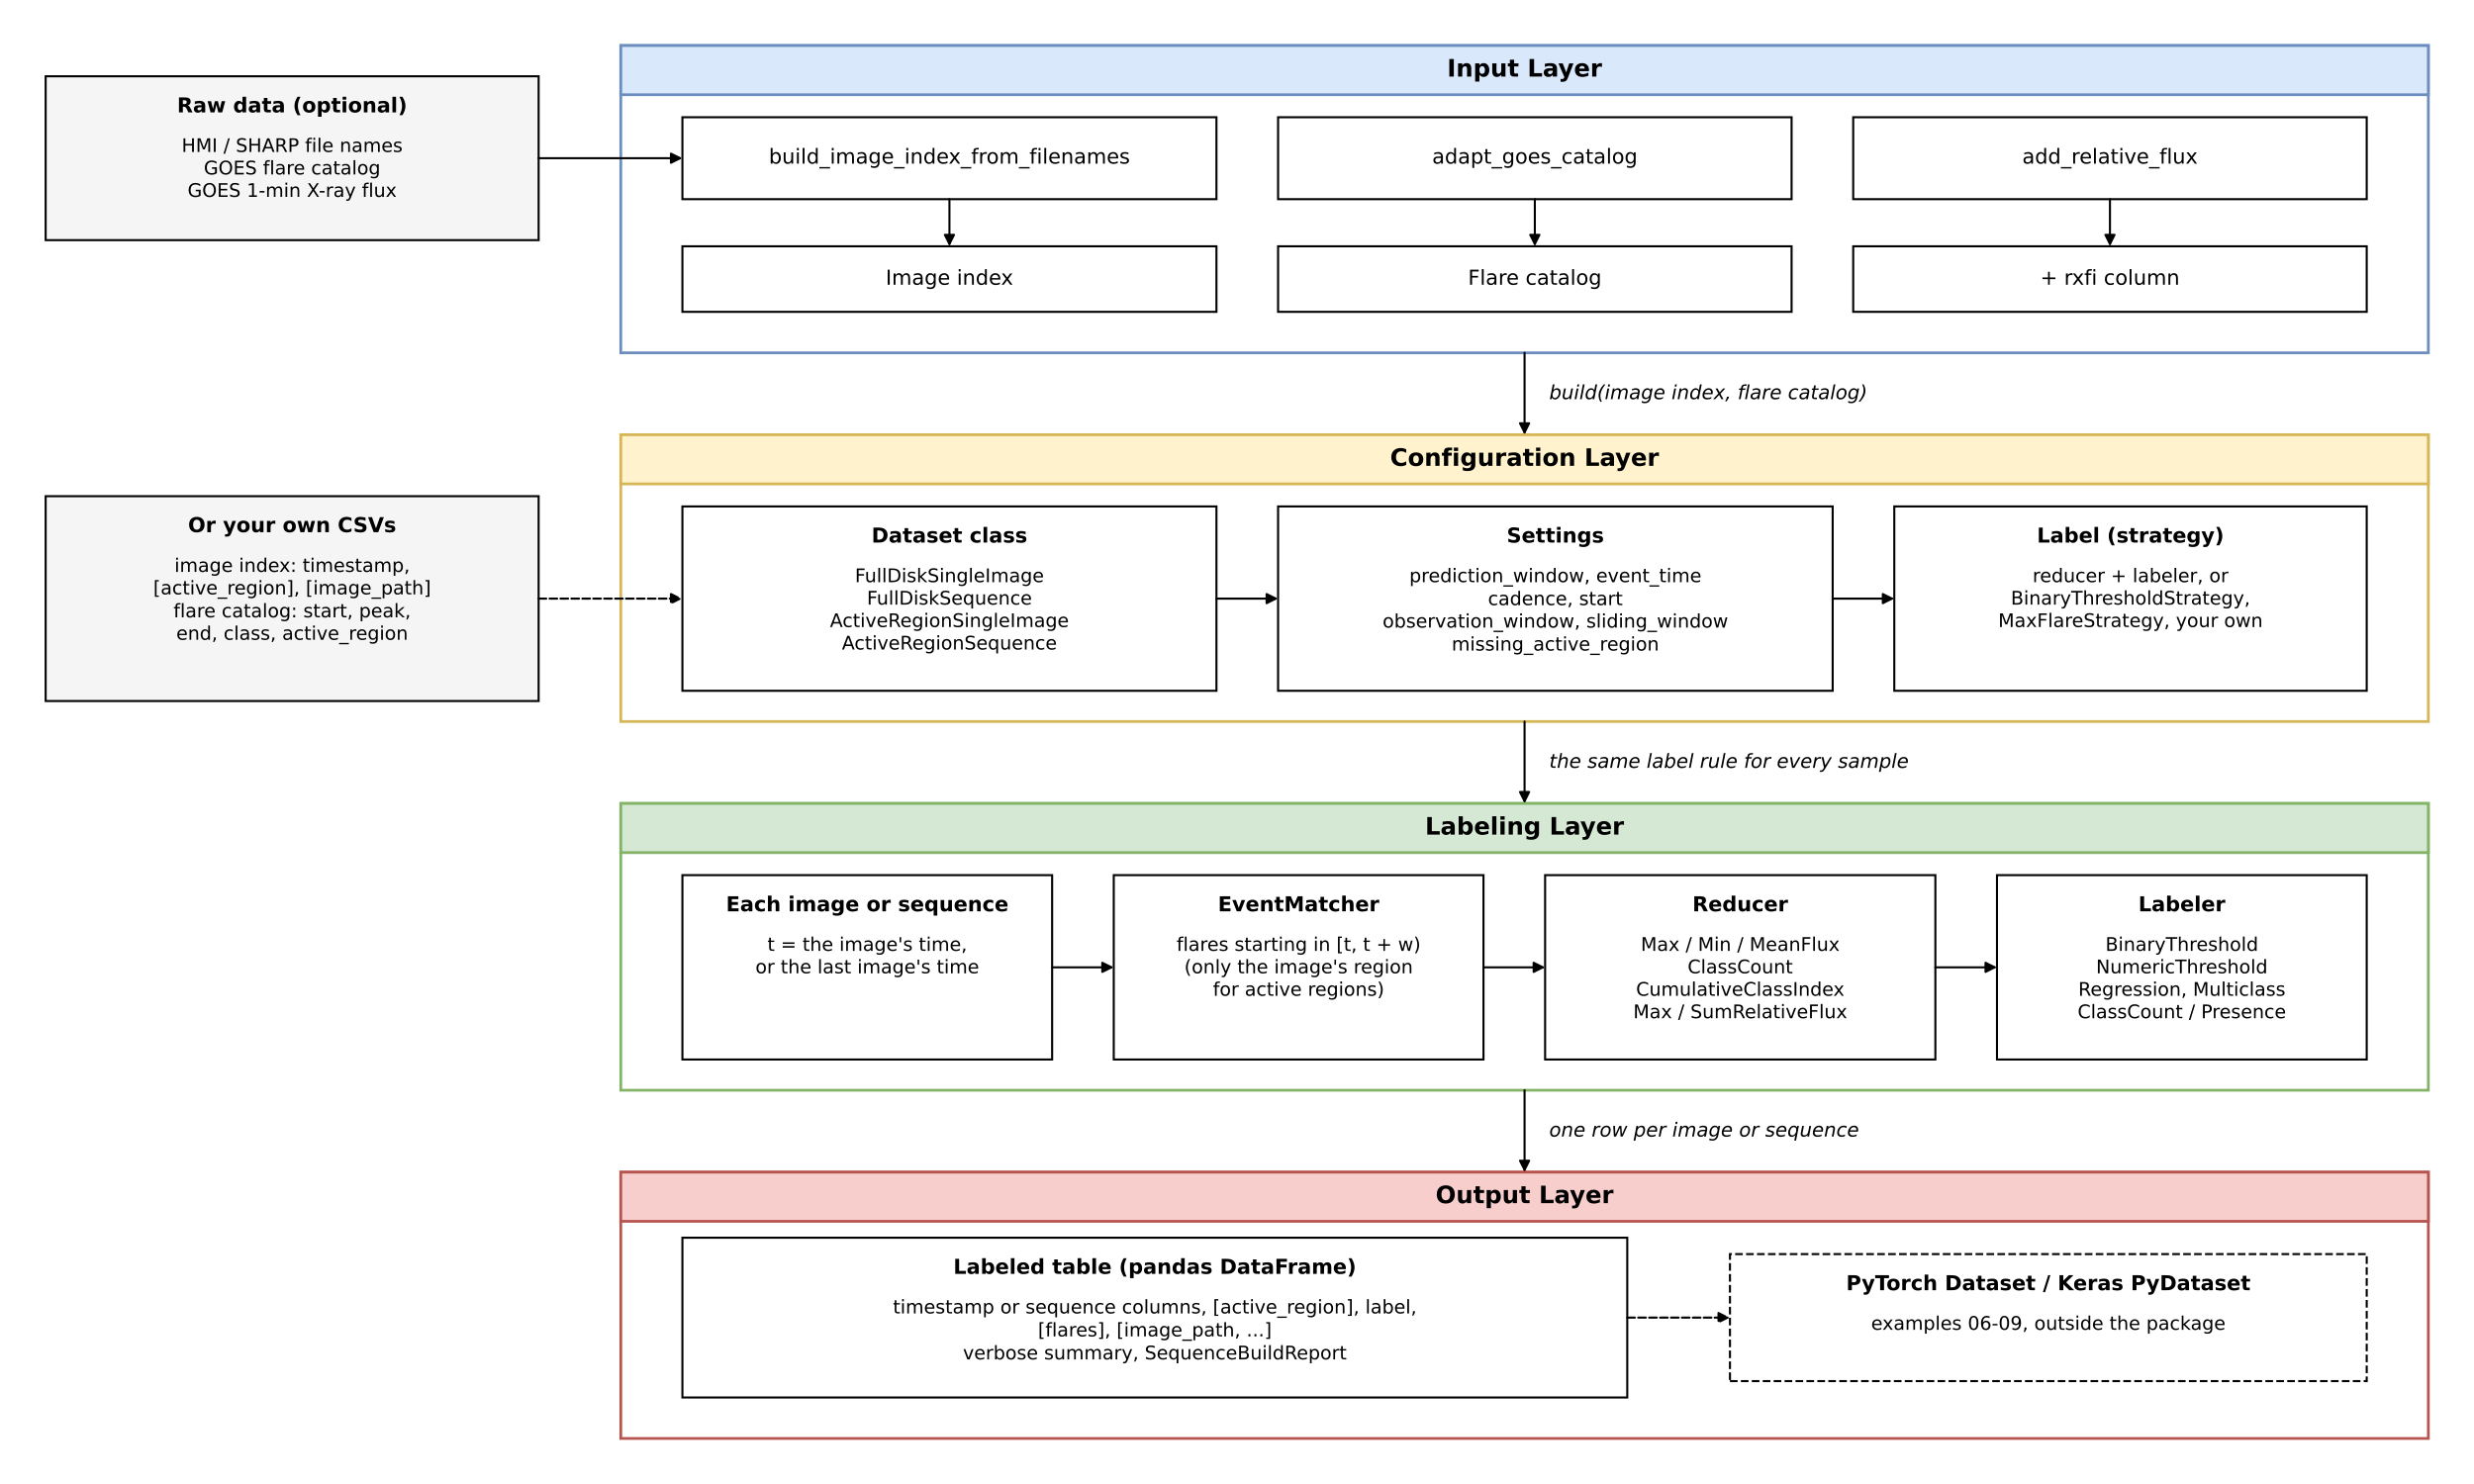
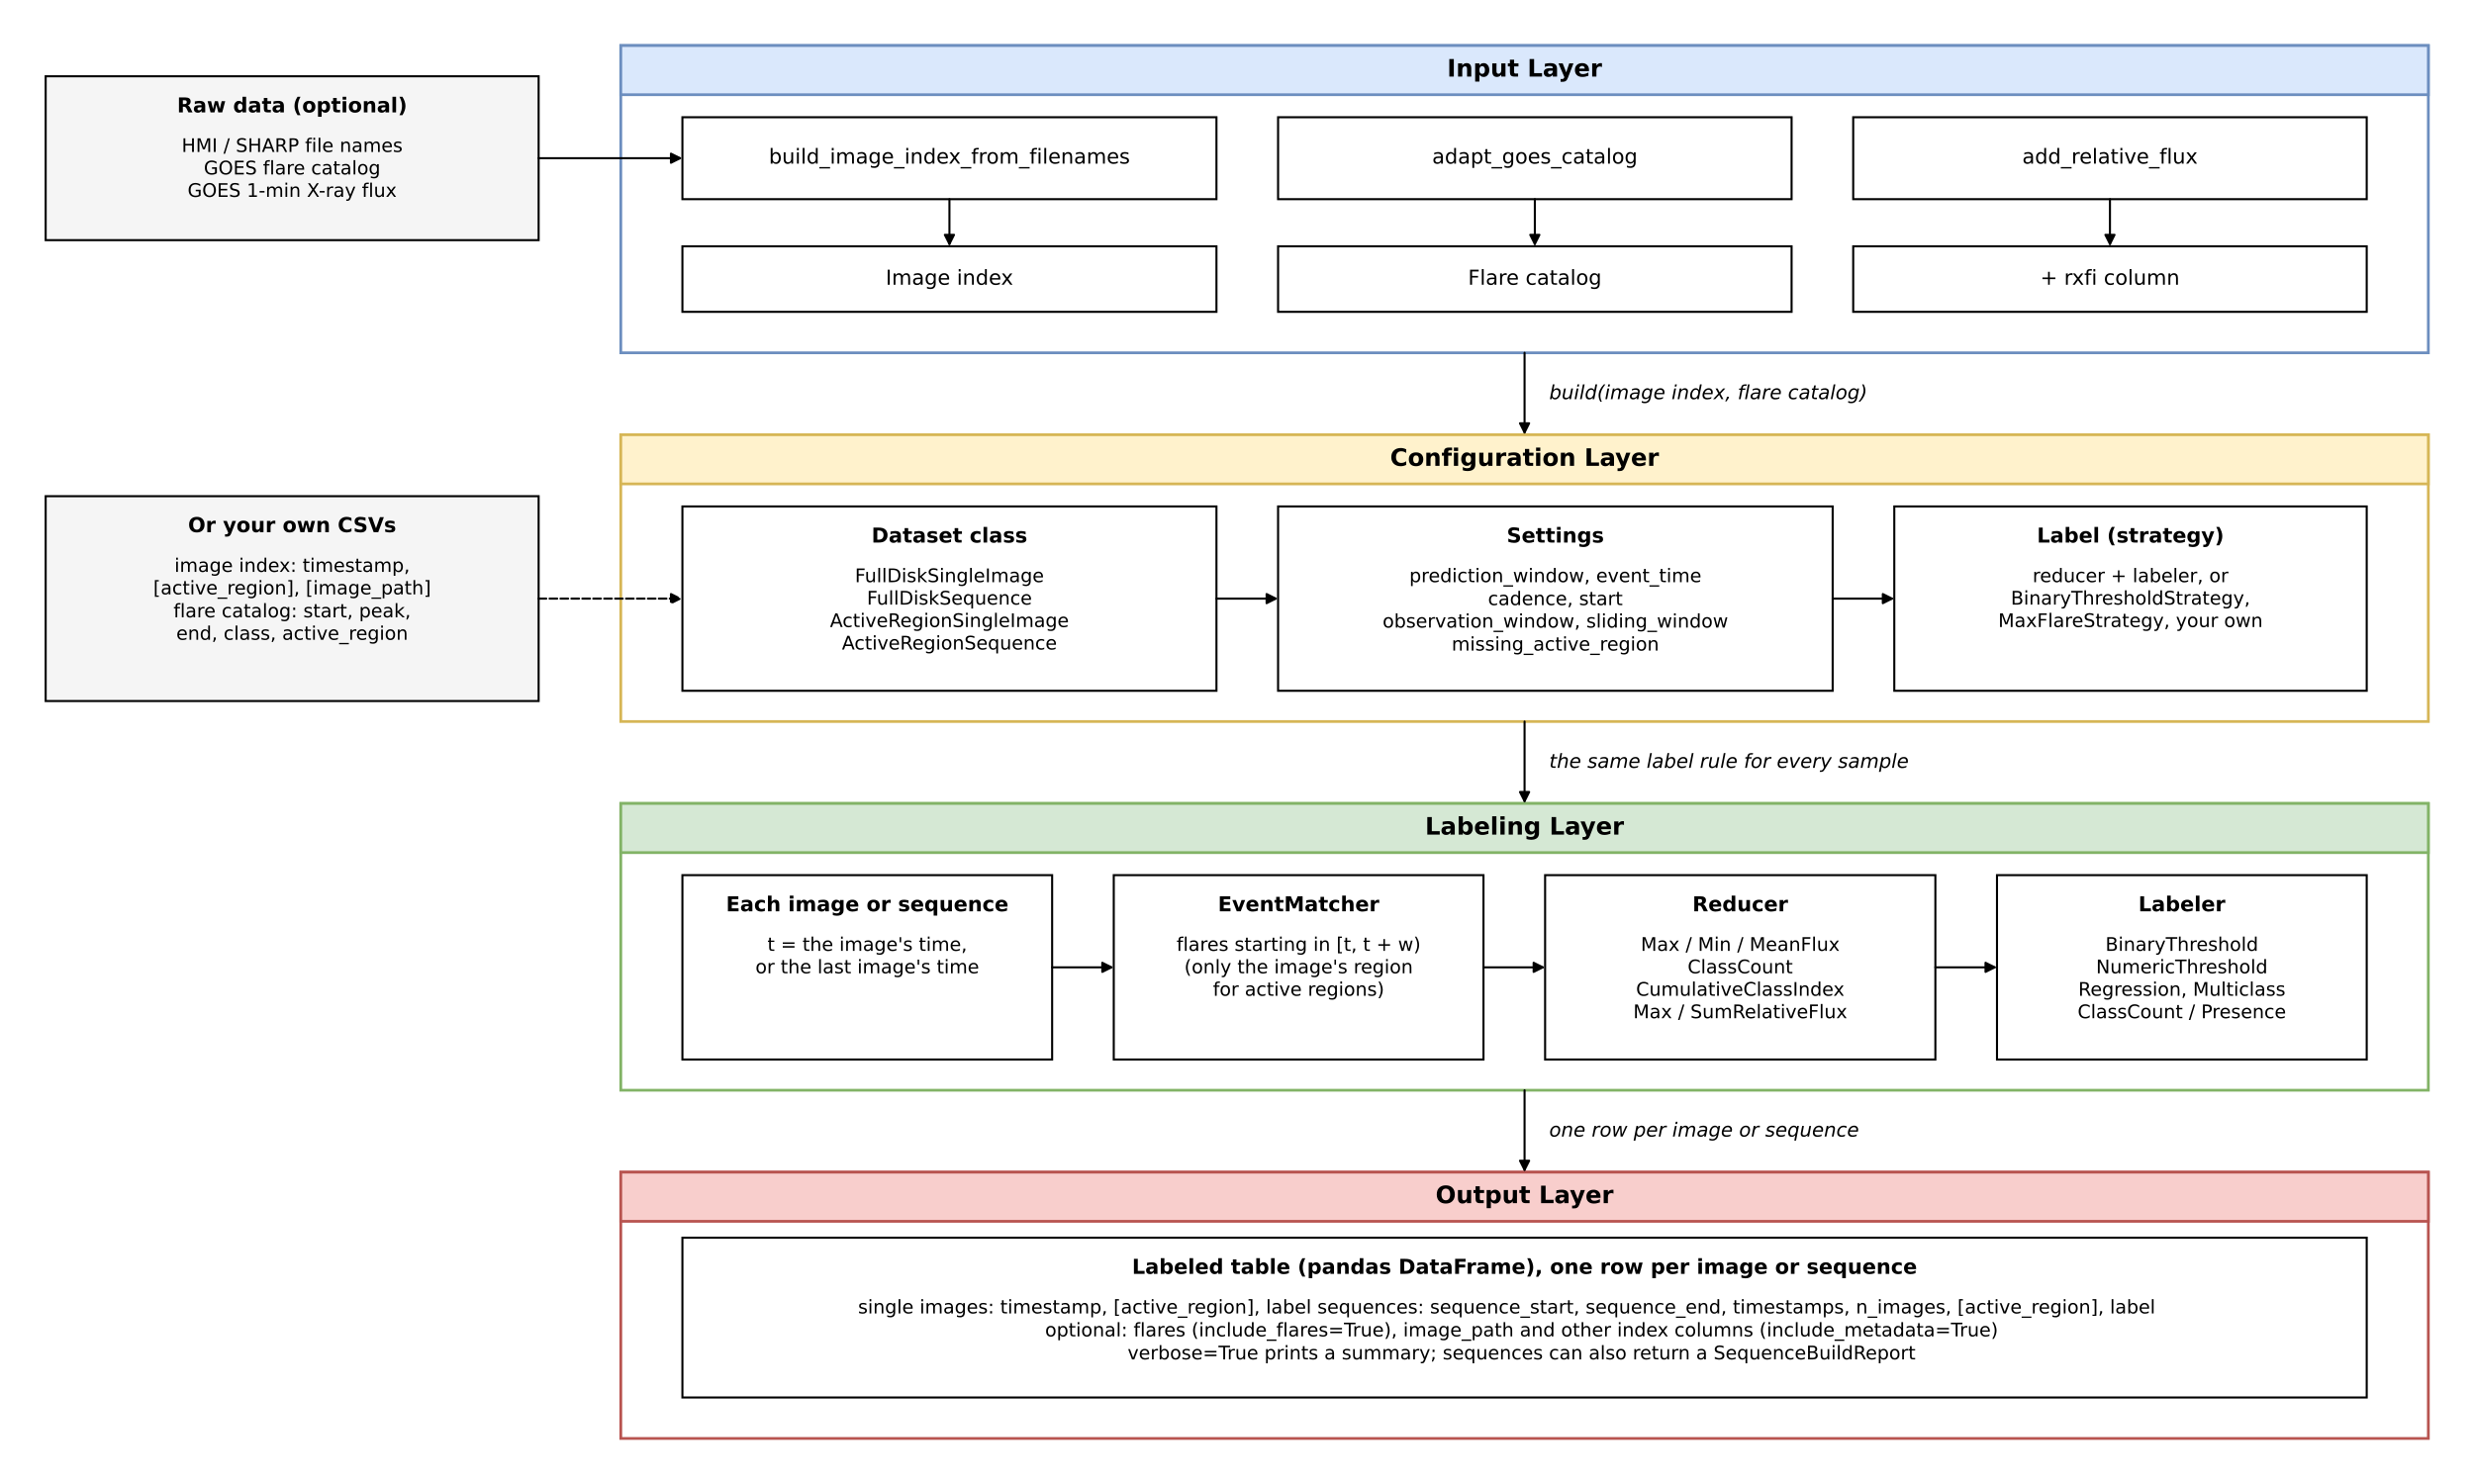
<svg xmlns="http://www.w3.org/2000/svg" width="1080pt" height="648pt" viewBox="0 0 1080 648" version="1.1">
  <defs>
    <style type="text/css">*{stroke-linejoin: round; stroke-linecap: butt}</style>
  </defs>
  <g id="figure_1">
    <g id="patch_1">
      <path d="M 0 648  L 1080 648  L 1080 0  L 0 0  z " style="fill: #ffffff" />
    </g>
    <g id="axes_1">
      <g id="patch_2">
-         <path d="M 271 154.056  L 1060.067 154.056  L 1060.067 19.889  L 271 19.889  L 271 154.056  z " clip-path="url(#pc79023b048)" style="fill: none; stroke: #6c8ebf; stroke-width: 1.2; stroke-linejoin: miter" />
+         <path d="M 271 154.056  L 1060.067 154.056  L 1060.067 19.889  L 271 19.889  L 271 154.056  z " clip-path="url(#p2ce25e79a8)" style="fill: none; stroke: #6c8ebf; stroke-width: 1.2; stroke-linejoin: miter" />
      </g>
      <g id="patch_3">
-         <path d="M 271 41.356  L 1060.067 41.356  L 1060.067 19.889  L 271 19.889  z " clip-path="url(#pc79023b048)" style="fill: #dae8fc; stroke: #6c8ebf; stroke-width: 1.2; stroke-linejoin: miter" />
+         <path d="M 271 41.356  L 1060.067 41.356  L 1060.067 19.889  L 271 19.889  z " clip-path="url(#p2ce25e79a8)" style="fill: #dae8fc; stroke: #6c8ebf; stroke-width: 1.2; stroke-linejoin: miter" />
      </g>
      <g id="patch_4">
-         <path d="M 271 315.056  L 1060.067 315.056  L 1060.067 189.833  L 271 189.833  L 271 315.056  z " clip-path="url(#pc79023b048)" style="fill: none; stroke: #d6b656; stroke-width: 1.2; stroke-linejoin: miter" />
+         <path d="M 271 315.056  L 1060.067 315.056  L 1060.067 189.833  L 271 189.833  L 271 315.056  z " clip-path="url(#p2ce25e79a8)" style="fill: none; stroke: #d6b656; stroke-width: 1.2; stroke-linejoin: miter" />
      </g>
      <g id="patch_5">
-         <path d="M 271 211.3  L 1060.067 211.3  L 1060.067 189.833  L 271 189.833  z " clip-path="url(#pc79023b048)" style="fill: #fff2cc; stroke: #d6b656; stroke-width: 1.2; stroke-linejoin: miter" />
+         <path d="M 271 211.3  L 1060.067 211.3  L 1060.067 189.833  L 271 189.833  z " clip-path="url(#p2ce25e79a8)" style="fill: #fff2cc; stroke: #d6b656; stroke-width: 1.2; stroke-linejoin: miter" />
      </g>
      <g id="patch_6">
-         <path d="M 271 476.056  L 1060.067 476.056  L 1060.067 350.833  L 271 350.833  L 271 476.056  z " clip-path="url(#pc79023b048)" style="fill: none; stroke: #82b366; stroke-width: 1.2; stroke-linejoin: miter" />
+         <path d="M 271 476.056  L 1060.067 476.056  L 1060.067 350.833  L 271 350.833  L 271 476.056  z " clip-path="url(#p2ce25e79a8)" style="fill: none; stroke: #82b366; stroke-width: 1.2; stroke-linejoin: miter" />
      </g>
      <g id="patch_7">
-         <path d="M 271 372.3  L 1060.067 372.3  L 1060.067 350.833  L 271 350.833  z " clip-path="url(#pc79023b048)" style="fill: #d5e8d4; stroke: #82b366; stroke-width: 1.2; stroke-linejoin: miter" />
+         <path d="M 271 372.3  L 1060.067 372.3  L 1060.067 350.833  L 271 350.833  z " clip-path="url(#p2ce25e79a8)" style="fill: #d5e8d4; stroke: #82b366; stroke-width: 1.2; stroke-linejoin: miter" />
      </g>
      <g id="patch_8">
-         <path d="M 271 628.111  L 1060.067 628.111  L 1060.067 511.833  L 271 511.833  L 271 628.111  z " clip-path="url(#pc79023b048)" style="fill: none; stroke: #b85450; stroke-width: 1.2; stroke-linejoin: miter" />
+         <path d="M 271 628.111  L 1060.067 628.111  L 1060.067 511.833  L 271 511.833  L 271 628.111  z " clip-path="url(#p2ce25e79a8)" style="fill: none; stroke: #b85450; stroke-width: 1.2; stroke-linejoin: miter" />
      </g>
      <g id="patch_9">
-         <path d="M 271 533.3  L 1060.067 533.3  L 1060.067 511.833  L 271 511.833  z " clip-path="url(#pc79023b048)" style="fill: #f8cecc; stroke: #b85450; stroke-width: 1.2; stroke-linejoin: miter" />
+         <path d="M 271 533.3  L 1060.067 533.3  L 1060.067 511.833  L 271 511.833  z " clip-path="url(#p2ce25e79a8)" style="fill: #f8cecc; stroke: #b85450; stroke-width: 1.2; stroke-linejoin: miter" />
      </g>
      <g id="patch_10">
-         <path d="M 19.933 104.861  L 235.133 104.861  L 235.133 33.306  L 19.933 33.306  z " clip-path="url(#pc79023b048)" style="fill: #f5f5f5; stroke: #000000; stroke-width: 0.9; stroke-linejoin: miter" />
+         <path d="M 19.933 104.861  L 235.133 104.861  L 235.133 33.306  L 19.933 33.306  z " clip-path="url(#p2ce25e79a8)" style="fill: #f5f5f5; stroke: #000000; stroke-width: 0.9; stroke-linejoin: miter" />
      </g>
      <g id="patch_11">
-         <path d="M 19.933 306.111  L 235.133 306.111  L 235.133 216.667  L 19.933 216.667  z " clip-path="url(#pc79023b048)" style="fill: #f5f5f5; stroke: #000000; stroke-width: 0.9; stroke-linejoin: miter" />
+         <path d="M 19.933 306.111  L 235.133 306.111  L 235.133 216.667  L 19.933 216.667  z " clip-path="url(#p2ce25e79a8)" style="fill: #f5f5f5; stroke: #000000; stroke-width: 0.9; stroke-linejoin: miter" />
      </g>
      <g id="patch_12">
-         <path d="M 297.9 86.972  L 531.033 86.972  L 531.033 51.194  L 297.9 51.194  z " clip-path="url(#pc79023b048)" style="fill: #ffffff; stroke: #000000; stroke-width: 0.9; stroke-linejoin: miter" />
+         <path d="M 297.9 86.972  L 531.033 86.972  L 531.033 51.194  L 297.9 51.194  z " clip-path="url(#p2ce25e79a8)" style="fill: #ffffff; stroke: #000000; stroke-width: 0.9; stroke-linejoin: miter" />
      </g>
      <g id="patch_13">
-         <path d="M 557.933 86.972  L 782.1 86.972  L 782.1 51.194  L 557.933 51.194  z " clip-path="url(#pc79023b048)" style="fill: #ffffff; stroke: #000000; stroke-width: 0.9; stroke-linejoin: miter" />
+         <path d="M 557.933 86.972  L 782.1 86.972  L 782.1 51.194  L 557.933 51.194  z " clip-path="url(#p2ce25e79a8)" style="fill: #ffffff; stroke: #000000; stroke-width: 0.9; stroke-linejoin: miter" />
      </g>
      <g id="patch_14">
-         <path d="M 809 86.972  L 1033.167 86.972  L 1033.167 51.194  L 809 51.194  z " clip-path="url(#pc79023b048)" style="fill: #ffffff; stroke: #000000; stroke-width: 0.9; stroke-linejoin: miter" />
+         <path d="M 809 86.972  L 1033.167 86.972  L 1033.167 51.194  L 809 51.194  z " clip-path="url(#p2ce25e79a8)" style="fill: #ffffff; stroke: #000000; stroke-width: 0.9; stroke-linejoin: miter" />
      </g>
      <g id="patch_15">
-         <path d="M 297.9 136.167  L 531.033 136.167  L 531.033 107.544  L 297.9 107.544  z " clip-path="url(#pc79023b048)" style="fill: #ffffff; stroke: #000000; stroke-width: 0.9; stroke-linejoin: miter" />
+         <path d="M 297.9 136.167  L 531.033 136.167  L 531.033 107.544  L 297.9 107.544  z " clip-path="url(#p2ce25e79a8)" style="fill: #ffffff; stroke: #000000; stroke-width: 0.9; stroke-linejoin: miter" />
      </g>
      <g id="patch_16">
-         <path d="M 557.933 136.167  L 782.1 136.167  L 782.1 107.544  L 557.933 107.544  z " clip-path="url(#pc79023b048)" style="fill: #ffffff; stroke: #000000; stroke-width: 0.9; stroke-linejoin: miter" />
+         <path d="M 557.933 136.167  L 782.1 136.167  L 782.1 107.544  L 557.933 107.544  z " clip-path="url(#p2ce25e79a8)" style="fill: #ffffff; stroke: #000000; stroke-width: 0.9; stroke-linejoin: miter" />
      </g>
      <g id="patch_17">
-         <path d="M 809 136.167  L 1033.167 136.167  L 1033.167 107.544  L 809 107.544  z " clip-path="url(#pc79023b048)" style="fill: #ffffff; stroke: #000000; stroke-width: 0.9; stroke-linejoin: miter" />
+         <path d="M 809 136.167  L 1033.167 136.167  L 1033.167 107.544  L 809 107.544  z " clip-path="url(#p2ce25e79a8)" style="fill: #ffffff; stroke: #000000; stroke-width: 0.9; stroke-linejoin: miter" />
      </g>
      <g id="patch_18">
-         <path d="M 297.9 301.639  L 531.033 301.639  L 531.033 221.139  L 297.9 221.139  z " clip-path="url(#pc79023b048)" style="fill: #ffffff; stroke: #000000; stroke-width: 0.9; stroke-linejoin: miter" />
+         <path d="M 297.9 301.639  L 531.033 301.639  L 531.033 221.139  L 297.9 221.139  z " clip-path="url(#p2ce25e79a8)" style="fill: #ffffff; stroke: #000000; stroke-width: 0.9; stroke-linejoin: miter" />
      </g>
      <g id="patch_19">
-         <path d="M 557.933 301.639  L 800.033 301.639  L 800.033 221.139  L 557.933 221.139  z " clip-path="url(#pc79023b048)" style="fill: #ffffff; stroke: #000000; stroke-width: 0.9; stroke-linejoin: miter" />
+         <path d="M 557.933 301.639  L 800.033 301.639  L 800.033 221.139  L 557.933 221.139  z " clip-path="url(#p2ce25e79a8)" style="fill: #ffffff; stroke: #000000; stroke-width: 0.9; stroke-linejoin: miter" />
      </g>
      <g id="patch_20">
-         <path d="M 826.933 301.639  L 1033.167 301.639  L 1033.167 221.139  L 826.933 221.139  z " clip-path="url(#pc79023b048)" style="fill: #ffffff; stroke: #000000; stroke-width: 0.9; stroke-linejoin: miter" />
+         <path d="M 826.933 301.639  L 1033.167 301.639  L 1033.167 221.139  L 826.933 221.139  z " clip-path="url(#p2ce25e79a8)" style="fill: #ffffff; stroke: #000000; stroke-width: 0.9; stroke-linejoin: miter" />
      </g>
      <g id="patch_21">
-         <path d="M 297.9 462.639  L 459.3 462.639  L 459.3 382.139  L 297.9 382.139  z " clip-path="url(#pc79023b048)" style="fill: #ffffff; stroke: #000000; stroke-width: 0.9; stroke-linejoin: miter" />
+         <path d="M 297.9 462.639  L 459.3 462.639  L 459.3 382.139  L 297.9 382.139  z " clip-path="url(#p2ce25e79a8)" style="fill: #ffffff; stroke: #000000; stroke-width: 0.9; stroke-linejoin: miter" />
      </g>
      <g id="patch_22">
-         <path d="M 486.2 462.639  L 647.6 462.639  L 647.6 382.139  L 486.2 382.139  z " clip-path="url(#pc79023b048)" style="fill: #ffffff; stroke: #000000; stroke-width: 0.9; stroke-linejoin: miter" />
+         <path d="M 486.2 462.639  L 647.6 462.639  L 647.6 382.139  L 486.2 382.139  z " clip-path="url(#p2ce25e79a8)" style="fill: #ffffff; stroke: #000000; stroke-width: 0.9; stroke-linejoin: miter" />
      </g>
      <g id="patch_23">
-         <path d="M 674.5 462.639  L 844.867 462.639  L 844.867 382.139  L 674.5 382.139  z " clip-path="url(#pc79023b048)" style="fill: #ffffff; stroke: #000000; stroke-width: 0.9; stroke-linejoin: miter" />
+         <path d="M 674.5 462.639  L 844.867 462.639  L 844.867 382.139  L 674.5 382.139  z " clip-path="url(#p2ce25e79a8)" style="fill: #ffffff; stroke: #000000; stroke-width: 0.9; stroke-linejoin: miter" />
      </g>
      <g id="patch_24">
-         <path d="M 871.767 462.639  L 1033.167 462.639  L 1033.167 382.139  L 871.767 382.139  z " clip-path="url(#pc79023b048)" style="fill: #ffffff; stroke: #000000; stroke-width: 0.9; stroke-linejoin: miter" />
+         <path d="M 871.767 462.639  L 1033.167 462.639  L 1033.167 382.139  L 871.767 382.139  z " clip-path="url(#p2ce25e79a8)" style="fill: #ffffff; stroke: #000000; stroke-width: 0.9; stroke-linejoin: miter" />
      </g>
      <g id="patch_25">
-         <path d="M 297.9 610.222  L 710.367 610.222  L 710.367 540.456  L 297.9 540.456  z " clip-path="url(#pc79023b048)" style="fill: #ffffff; stroke: #000000; stroke-width: 0.9; stroke-linejoin: miter" />
+         <path d="M 297.9 610.222  L 1033.167 610.222  L 1033.167 540.456  L 297.9 540.456  z " clip-path="url(#p2ce25e79a8)" style="fill: #ffffff; stroke: #000000; stroke-width: 0.9; stroke-linejoin: miter" />
      </g>
      <g id="patch_26">
-         <path d="M 755.2 603.067  L 1033.167 603.067  L 1033.167 547.611  L 755.2 547.611  z " clip-path="url(#pc79023b048)" style="fill: #ffffff; stroke-dasharray: 3.33,1.44; stroke-dashoffset: 0; stroke: #000000; stroke-width: 0.9; stroke-linejoin: miter" />
+         <path d="M 235.133 69.083  Q 266.517 69.083 296.894 69.083  " clip-path="url(#p2ce25e79a8)" style="fill: none; stroke: #000000; stroke-width: 0.9; stroke-linecap: round" />
+         <path d="M 292.894 67.083  L 296.894 69.083  L 292.894 71.083  z " clip-path="url(#p2ce25e79a8)" style="stroke: #000000; stroke-width: 0.9; stroke-linecap: round" />
      </g>
      <g id="patch_27">
-         <path d="M 235.133 69.083  Q 266.517 69.083 296.894 69.083  " clip-path="url(#pc79023b048)" style="fill: none; stroke: #000000; stroke-width: 0.9; stroke-linecap: round" />
-         <path d="M 292.894 67.083  L 296.894 69.083  L 292.894 71.083  z " clip-path="url(#pc79023b048)" style="stroke: #000000; stroke-width: 0.9; stroke-linecap: round" />
+         <path d="M 414.467 86.972  Q 414.467 97.258 414.467 106.538  " clip-path="url(#p2ce25e79a8)" style="fill: none; stroke: #000000; stroke-width: 0.9; stroke-linecap: round" />
+         <path d="M 416.467 102.538  L 414.467 106.538  L 412.467 102.538  z " clip-path="url(#p2ce25e79a8)" style="stroke: #000000; stroke-width: 0.9; stroke-linecap: round" />
      </g>
      <g id="patch_28">
-         <path d="M 414.467 86.972  Q 414.467 97.258 414.467 106.538  " clip-path="url(#pc79023b048)" style="fill: none; stroke: #000000; stroke-width: 0.9; stroke-linecap: round" />
-         <path d="M 416.467 102.538  L 414.467 106.538  L 412.467 102.538  z " clip-path="url(#pc79023b048)" style="stroke: #000000; stroke-width: 0.9; stroke-linecap: round" />
+         <path d="M 670.017 86.972  Q 670.017 97.258 670.017 106.538  " clip-path="url(#p2ce25e79a8)" style="fill: none; stroke: #000000; stroke-width: 0.9; stroke-linecap: round" />
+         <path d="M 672.017 102.538  L 670.017 106.538  L 668.017 102.538  z " clip-path="url(#p2ce25e79a8)" style="stroke: #000000; stroke-width: 0.9; stroke-linecap: round" />
      </g>
      <g id="patch_29">
-         <path d="M 670.017 86.972  Q 670.017 97.258 670.017 106.538  " clip-path="url(#pc79023b048)" style="fill: none; stroke: #000000; stroke-width: 0.9; stroke-linecap: round" />
-         <path d="M 672.017 102.538  L 670.017 106.538  L 668.017 102.538  z " clip-path="url(#pc79023b048)" style="stroke: #000000; stroke-width: 0.9; stroke-linecap: round" />
+         <path d="M 921.083 86.972  Q 921.083 97.258 921.083 106.538  " clip-path="url(#p2ce25e79a8)" style="fill: none; stroke: #000000; stroke-width: 0.9; stroke-linecap: round" />
+         <path d="M 923.083 102.538  L 921.083 106.538  L 919.083 102.538  z " clip-path="url(#p2ce25e79a8)" style="stroke: #000000; stroke-width: 0.9; stroke-linecap: round" />
      </g>
      <g id="patch_30">
-         <path d="M 921.083 86.972  Q 921.083 97.258 921.083 106.538  " clip-path="url(#pc79023b048)" style="fill: none; stroke: #000000; stroke-width: 0.9; stroke-linecap: round" />
-         <path d="M 923.083 102.538  L 921.083 106.538  L 919.083 102.538  z " clip-path="url(#pc79023b048)" style="stroke: #000000; stroke-width: 0.9; stroke-linecap: round" />
+         <path d="M 235.133 261.389  Q 266.517 261.389 296.894 261.389  " clip-path="url(#p2ce25e79a8)" style="fill: none; stroke-dasharray: 3.33,1.44; stroke-dashoffset: 0; stroke: #000000; stroke-width: 0.9; stroke-linecap: round" />
+         <path d="M 292.894 259.389  L 296.894 261.389  L 292.894 263.389  z " clip-path="url(#p2ce25e79a8)" style="stroke-dasharray: 3.33,1.44; stroke-dashoffset: 0; stroke: #000000; stroke-width: 0.9; stroke-linecap: round" />
      </g>
      <g id="patch_31">
-         <path d="M 235.133 261.389  Q 266.517 261.389 296.894 261.389  " clip-path="url(#pc79023b048)" style="fill: none; stroke-dasharray: 3.33,1.44; stroke-dashoffset: 0; stroke: #000000; stroke-width: 0.9; stroke-linecap: round" />
-         <path d="M 292.894 259.389  L 296.894 261.389  L 292.894 263.389  z " clip-path="url(#pc79023b048)" style="stroke-dasharray: 3.33,1.44; stroke-dashoffset: 0; stroke: #000000; stroke-width: 0.9; stroke-linecap: round" />
+         <path d="M 531.033 261.389  Q 544.483 261.389 556.927 261.389  " clip-path="url(#p2ce25e79a8)" style="fill: none; stroke: #000000; stroke-width: 0.9; stroke-linecap: round" />
+         <path d="M 552.927 259.389  L 556.927 261.389  L 552.927 263.389  z " clip-path="url(#p2ce25e79a8)" style="stroke: #000000; stroke-width: 0.9; stroke-linecap: round" />
      </g>
      <g id="patch_32">
-         <path d="M 531.033 261.389  Q 544.483 261.389 556.927 261.389  " clip-path="url(#pc79023b048)" style="fill: none; stroke: #000000; stroke-width: 0.9; stroke-linecap: round" />
-         <path d="M 552.927 259.389  L 556.927 261.389  L 552.927 263.389  z " clip-path="url(#pc79023b048)" style="stroke: #000000; stroke-width: 0.9; stroke-linecap: round" />
+         <path d="M 800.033 261.389  Q 813.483 261.389 825.927 261.389  " clip-path="url(#p2ce25e79a8)" style="fill: none; stroke: #000000; stroke-width: 0.9; stroke-linecap: round" />
+         <path d="M 821.927 259.389  L 825.927 261.389  L 821.927 263.389  z " clip-path="url(#p2ce25e79a8)" style="stroke: #000000; stroke-width: 0.9; stroke-linecap: round" />
      </g>
      <g id="patch_33">
-         <path d="M 800.033 261.389  Q 813.483 261.389 825.927 261.389  " clip-path="url(#pc79023b048)" style="fill: none; stroke: #000000; stroke-width: 0.9; stroke-linecap: round" />
-         <path d="M 821.927 259.389  L 825.927 261.389  L 821.927 263.389  z " clip-path="url(#pc79023b048)" style="stroke: #000000; stroke-width: 0.9; stroke-linecap: round" />
+         <path d="M 459.3 422.389  Q 472.75 422.389 485.194 422.389  " clip-path="url(#p2ce25e79a8)" style="fill: none; stroke: #000000; stroke-width: 0.9; stroke-linecap: round" />
+         <path d="M 481.194 420.389  L 485.194 422.389  L 481.194 424.389  z " clip-path="url(#p2ce25e79a8)" style="stroke: #000000; stroke-width: 0.9; stroke-linecap: round" />
      </g>
      <g id="patch_34">
-         <path d="M 459.3 422.389  Q 472.75 422.389 485.194 422.389  " clip-path="url(#pc79023b048)" style="fill: none; stroke: #000000; stroke-width: 0.9; stroke-linecap: round" />
-         <path d="M 481.194 420.389  L 485.194 422.389  L 481.194 424.389  z " clip-path="url(#pc79023b048)" style="stroke: #000000; stroke-width: 0.9; stroke-linecap: round" />
+         <path d="M 647.6 422.389  Q 661.05 422.389 673.494 422.389  " clip-path="url(#p2ce25e79a8)" style="fill: none; stroke: #000000; stroke-width: 0.9; stroke-linecap: round" />
+         <path d="M 669.494 420.389  L 673.494 422.389  L 669.494 424.389  z " clip-path="url(#p2ce25e79a8)" style="stroke: #000000; stroke-width: 0.9; stroke-linecap: round" />
      </g>
      <g id="patch_35">
-         <path d="M 647.6 422.389  Q 661.05 422.389 673.494 422.389  " clip-path="url(#pc79023b048)" style="fill: none; stroke: #000000; stroke-width: 0.9; stroke-linecap: round" />
-         <path d="M 669.494 420.389  L 673.494 422.389  L 669.494 424.389  z " clip-path="url(#pc79023b048)" style="stroke: #000000; stroke-width: 0.9; stroke-linecap: round" />
+         <path d="M 844.867 422.389  Q 858.317 422.389 870.76 422.389  " clip-path="url(#p2ce25e79a8)" style="fill: none; stroke: #000000; stroke-width: 0.9; stroke-linecap: round" />
+         <path d="M 866.76 420.389  L 870.76 422.389  L 866.76 424.389  z " clip-path="url(#p2ce25e79a8)" style="stroke: #000000; stroke-width: 0.9; stroke-linecap: round" />
      </g>
      <g id="patch_36">
-         <path d="M 844.867 422.389  Q 858.317 422.389 870.76 422.389  " clip-path="url(#pc79023b048)" style="fill: none; stroke: #000000; stroke-width: 0.9; stroke-linecap: round" />
-         <path d="M 866.76 420.389  L 870.76 422.389  L 866.76 424.389  z " clip-path="url(#pc79023b048)" style="stroke: #000000; stroke-width: 0.9; stroke-linecap: round" />
+         <path d="M 665.533 154.056  Q 665.533 171.944 665.533 188.827  " clip-path="url(#p2ce25e79a8)" style="fill: none; stroke: #000000; stroke-width: 0.9; stroke-linecap: round" />
+         <path d="M 667.533 184.827  L 665.533 188.827  L 663.533 184.827  z " clip-path="url(#p2ce25e79a8)" style="stroke: #000000; stroke-width: 0.9; stroke-linecap: round" />
      </g>
      <g id="patch_37">
-         <path d="M 710.367 575.339  Q 732.783 575.339 754.194 575.339  " clip-path="url(#pc79023b048)" style="fill: none; stroke-dasharray: 3.33,1.44; stroke-dashoffset: 0; stroke: #000000; stroke-width: 0.9; stroke-linecap: round" />
-         <path d="M 750.194 573.339  L 754.194 575.339  L 750.194 577.339  z " clip-path="url(#pc79023b048)" style="stroke-dasharray: 3.33,1.44; stroke-dashoffset: 0; stroke: #000000; stroke-width: 0.9; stroke-linecap: round" />
+         <path d="M 665.533 315.056  Q 665.533 332.944 665.533 349.827  " clip-path="url(#p2ce25e79a8)" style="fill: none; stroke: #000000; stroke-width: 0.9; stroke-linecap: round" />
+         <path d="M 667.533 345.827  L 665.533 349.827  L 663.533 345.827  z " clip-path="url(#p2ce25e79a8)" style="stroke: #000000; stroke-width: 0.9; stroke-linecap: round" />
      </g>
      <g id="patch_38">
-         <path d="M 665.533 154.056  Q 665.533 171.944 665.533 188.827  " clip-path="url(#pc79023b048)" style="fill: none; stroke: #000000; stroke-width: 0.9; stroke-linecap: round" />
-         <path d="M 667.533 184.827  L 665.533 188.827  L 663.533 184.827  z " clip-path="url(#pc79023b048)" style="stroke: #000000; stroke-width: 0.9; stroke-linecap: round" />
-       </g>
-       <g id="patch_39">
-         <path d="M 665.533 315.056  Q 665.533 332.944 665.533 349.827  " clip-path="url(#pc79023b048)" style="fill: none; stroke: #000000; stroke-width: 0.9; stroke-linecap: round" />
-         <path d="M 667.533 345.827  L 665.533 349.827  L 663.533 345.827  z " clip-path="url(#pc79023b048)" style="stroke: #000000; stroke-width: 0.9; stroke-linecap: round" />
-       </g>
-       <g id="patch_40">
-         <path d="M 665.533 476.056  Q 665.533 493.944 665.533 510.827  " clip-path="url(#pc79023b048)" style="fill: none; stroke: #000000; stroke-width: 0.9; stroke-linecap: round" />
-         <path d="M 667.533 506.827  L 665.533 510.827  L 663.533 506.827  z " clip-path="url(#pc79023b048)" style="stroke: #000000; stroke-width: 0.9; stroke-linecap: round" />
+         <path d="M 665.533 476.056  Q 665.533 493.944 665.533 510.827  " clip-path="url(#p2ce25e79a8)" style="fill: none; stroke: #000000; stroke-width: 0.9; stroke-linecap: round" />
+         <path d="M 667.533 506.827  L 665.533 510.827  L 663.533 506.827  z " clip-path="url(#p2ce25e79a8)" style="stroke: #000000; stroke-width: 0.9; stroke-linecap: round" />
      </g>
      <g id="text_1">
        <text style="font-weight: 700; font-size: 10.5px; font-family: 'DejaVu Sans'; text-anchor: middle" x="665.533" y="33.438" transform="rotate(-0 665.5333 33.43753)">Input Layer</text>
      </g>
      <g id="text_2">
        <text style="font-weight: 700; font-size: 10.5px; font-family: 'DejaVu Sans'; text-anchor: middle" x="665.533" y="203.423" transform="rotate(-0 665.5333 203.423)">Configuration Layer</text>
      </g>
      <g id="text_3">
        <text style="font-weight: 700; font-size: 10.5px; font-family: 'DejaVu Sans'; text-anchor: middle" x="665.533" y="364.423" transform="rotate(-0 665.5333 364.423)">Labeling Layer</text>
      </g>
      <g id="text_4">
        <text style="font-weight: 700; font-size: 10.5px; font-family: 'DejaVu Sans'; text-anchor: middle" x="665.533" y="525.382" transform="rotate(-0 665.5333 525.382)">Output Layer</text>
      </g>
      <g id="text_5">
        <text style="font-weight: 700; font-size: 9px; font-family: 'DejaVu Sans'; text-anchor: middle" x="127.533" y="49.089" transform="rotate(-0 127.5333 49.08859)">Raw data (optional)</text>
      </g>
      <g id="text_6">
        <text style="font-size: 8.2px; font-family: 'DejaVu Sans'" transform="translate(79.29043 66.36961)">HMI / SHARP file names</text>
        <text style="font-size: 8.2px; font-family: 'DejaVu Sans'" transform="translate(88.98116 76.17489)">GOES flare catalog</text>
        <text style="font-size: 8.2px; font-family: 'DejaVu Sans'" transform="translate(81.89265 85.98016)">GOES 1-min X-ray flux</text>
      </g>
      <g id="text_7">
        <text style="font-weight: 700; font-size: 9px; font-family: 'DejaVu Sans'; text-anchor: middle" x="127.533" y="232.379" transform="rotate(-0 127.5333 232.3794)">Or your own CSVs</text>
      </g>
      <g id="text_8">
        <text style="font-size: 8.2px; font-family: 'DejaVu Sans'" transform="translate(76.13919 249.7307)">image index: timestamp,</text>
        <text style="font-size: 8.2px; font-family: 'DejaVu Sans'" transform="translate(66.90907 259.536)">[active_region], [image_path]</text>
        <text style="font-size: 8.2px; font-family: 'DejaVu Sans'" transform="translate(75.72791 269.5693)">flare catalog: start, peak,</text>
        <text style="font-size: 8.2px; font-family: 'DejaVu Sans'" transform="translate(76.9419 279.3746)">end, class, active_region</text>
      </g>
      <g id="text_9">
        <text style="font-size: 9px; font-family: 'DejaVu Sans'; text-anchor: middle" x="414.467" y="71.442" transform="rotate(-0 414.4667 71.44161)">build_image_index_from_filenames</text>
      </g>
      <g id="text_10">
        <text style="font-size: 9px; font-family: 'DejaVu Sans'; text-anchor: middle" x="670.017" y="71.442" transform="rotate(-0 670.0167 71.44161)">adapt_goes_catalog</text>
      </g>
      <g id="text_11">
        <text style="font-size: 9px; font-family: 'DejaVu Sans'; text-anchor: middle" x="921.083" y="71.442" transform="rotate(-0 921.0833 71.44161)">add_relative_flux</text>
      </g>
      <g id="text_12">
        <text style="font-size: 9px; font-family: 'DejaVu Sans'; text-anchor: middle" x="414.467" y="124.339" transform="rotate(-0 414.4667 124.339)">Image index</text>
      </g>
      <g id="text_13">
        <text style="font-size: 9px; font-family: 'DejaVu Sans'; text-anchor: middle" x="670.017" y="124.339" transform="rotate(-0 670.0167 124.339)">Flare catalog</text>
      </g>
      <g id="text_14">
        <text style="font-size: 9px; font-family: 'DejaVu Sans'; text-anchor: middle" x="921.083" y="124.339" transform="rotate(-0 921.0833 124.339)">+ rxfi column</text>
      </g>
      <g id="text_15">
        <text style="font-weight: 700; font-size: 9px; font-family: 'DejaVu Sans'; text-anchor: middle" x="414.467" y="236.922" transform="rotate(-0 414.4667 236.9219)">Dataset class</text>
      </g>
      <g id="text_16">
        <text style="font-size: 8.2px; font-family: 'DejaVu Sans'" transform="translate(373.2053 254.2029)">FullDiskSingleImage</text>
        <text style="font-size: 8.2px; font-family: 'DejaVu Sans'" transform="translate(378.4264 264.0082)">FullDiskSequence</text>
        <text style="font-size: 8.2px; font-family: 'DejaVu Sans'" transform="translate(362.3012 273.8135)">ActiveRegionSingleImage</text>
        <text style="font-size: 8.2px; font-family: 'DejaVu Sans'" transform="translate(367.5223 283.6188)">ActiveRegionSequence</text>
      </g>
      <g id="text_17">
        <text style="font-weight: 700; font-size: 9px; font-family: 'DejaVu Sans'; text-anchor: middle" x="678.983" y="236.922" transform="rotate(-0 678.9833 236.9219)">Settings</text>
      </g>
      <g id="text_18">
        <text style="font-size: 8.2px; font-family: 'DejaVu Sans'" transform="translate(615.213 254.2029)">prediction_window, event_time</text>
        <text style="font-size: 8.2px; font-family: 'DejaVu Sans'" transform="translate(649.5607 264.2363)">cadence, start</text>
        <text style="font-size: 8.2px; font-family: 'DejaVu Sans'" transform="translate(603.5619 274.0416)">observation_window, sliding_window</text>
        <text style="font-size: 8.2px; font-family: 'DejaVu Sans'" transform="translate(633.711 284.0749)">missing_active_region</text>
      </g>
      <g id="text_19">
        <text style="font-weight: 700; font-size: 9px; font-family: 'DejaVu Sans'; text-anchor: middle" x="930.05" y="236.922" transform="rotate(-0 930.05 236.9219)">Label (strategy)</text>
      </g>
      <g id="text_20">
        <text style="font-size: 8.2px; font-family: 'DejaVu Sans'" transform="translate(887.3037 254.2029)">reducer + labeler, or</text>
        <text style="font-size: 8.2px; font-family: 'DejaVu Sans'" transform="translate(877.8006 264.0082)">BinaryThresholdStrategy,</text>
        <text style="font-size: 8.2px; font-family: 'DejaVu Sans'" transform="translate(872.2912 273.8135)">MaxFlareStrategy, your own</text>
      </g>
      <g id="text_21">
        <text style="font-weight: 700; font-size: 9px; font-family: 'DejaVu Sans'; text-anchor: middle" x="378.6" y="397.922" transform="rotate(-0 378.6 397.9219)">Each image or sequence</text>
      </g>
      <g id="text_22">
        <text style="font-size: 8.2px; font-family: 'DejaVu Sans'" transform="translate(335.017 415.2029)">t = the image's time,</text>
        <text style="font-size: 8.2px; font-family: 'DejaVu Sans'" transform="translate(329.7741 425.0082)">or the last image's time</text>
      </g>
      <g id="text_23">
        <text style="font-weight: 700; font-size: 9px; font-family: 'DejaVu Sans'; text-anchor: middle" x="566.9" y="397.922" transform="rotate(-0 566.9 397.9219)">EventMatcher</text>
      </g>
      <g id="text_24">
        <text style="font-size: 8.2px; font-family: 'DejaVu Sans'" transform="translate(513.6032 415.2029)">flares starting in [t, t + w)</text>
        <text style="font-size: 8.2px; font-family: 'DejaVu Sans'" transform="translate(516.9915 425.0082)">(only the image's region</text>
        <text style="font-size: 8.2px; font-family: 'DejaVu Sans'" transform="translate(529.4933 434.8135)">for active regions)</text>
      </g>
      <g id="text_25">
        <text style="font-weight: 700; font-size: 9px; font-family: 'DejaVu Sans'; text-anchor: middle" x="759.683" y="397.922" transform="rotate(-0 759.6833 397.9219)">Reducer</text>
      </g>
      <g id="text_26">
        <text style="font-size: 8.2px; font-family: 'DejaVu Sans'" transform="translate(716.2637 415.2029)">Max / Min / MeanFlux</text>
        <text style="font-size: 8.2px; font-family: 'DejaVu Sans'" transform="translate(736.7214 425.0082)">ClassCount</text>
        <text style="font-size: 8.2px; font-family: 'DejaVu Sans'" transform="translate(714.2079 434.8135)">CumulativeClassIndex</text>
        <text style="font-size: 8.2px; font-family: 'DejaVu Sans'" transform="translate(712.9677 444.6188)">Max / SumRelativeFlux</text>
      </g>
      <g id="text_27">
        <text style="font-weight: 700; font-size: 9px; font-family: 'DejaVu Sans'; text-anchor: middle" x="952.467" y="397.922" transform="rotate(-0 952.4667 397.9219)">Labeler</text>
      </g>
      <g id="text_28">
        <text style="font-size: 8.2px; font-family: 'DejaVu Sans'" transform="translate(919.0882 415.2029)">BinaryThreshold</text>
        <text style="font-size: 8.2px; font-family: 'DejaVu Sans'" transform="translate(915.0023 425.0082)">NumericThreshold</text>
        <text style="font-size: 8.2px; font-family: 'DejaVu Sans'" transform="translate(907.2379 434.8135)">Regression, Multiclass</text>
        <text style="font-size: 8.2px; font-family: 'DejaVu Sans'" transform="translate(906.9669 444.6188)">ClassCount / Presence</text>
      </g>
      <g id="text_29">
-         <text style="font-weight: 700; font-size: 9px; font-family: 'DejaVu Sans'; text-anchor: middle" x="504.133" y="556.239" transform="rotate(-0 504.1333 556.2386)">Labeled table (pandas DataFrame)</text>
+         <text style="font-weight: 700; font-size: 9px; font-family: 'DejaVu Sans'; text-anchor: middle" x="665.533" y="556.239" transform="rotate(-0 665.5333 556.2386)">Labeled table (pandas DataFrame), one row per image or sequence</text>
      </g>
      <g id="text_30">
-         <text style="font-size: 8.2px; font-family: 'DejaVu Sans'" transform="translate(389.8202 573.5196)">timestamp or sequence columns, [active_region], label,</text>
-         <text style="font-size: 8.2px; font-family: 'DejaVu Sans'" transform="translate(453.1248 583.5529)">[flares], [image_path, ...]</text>
-         <text style="font-size: 8.2px; font-family: 'DejaVu Sans'" transform="translate(420.3639 593.5863)">verbose summary, SequenceBuildReport</text>
+         <text style="font-size: 8.2px; font-family: 'DejaVu Sans'" transform="translate(374.5634 573.5196)">single images:  timestamp, [active_region], label     sequences:  sequence_start, sequence_end, timestamps, n_images, [active_region], label</text>
+         <text style="font-size: 8.2px; font-family: 'DejaVu Sans'" transform="translate(456.2238 583.5529)">optional:  flares (include_flares=True), image_path and other index columns (include_metadata=True)</text>
+         <text style="font-size: 8.2px; font-family: 'DejaVu Sans'" transform="translate(492.2366 593.5863)">verbose=True prints a summary;  sequences can also return a SequenceBuildReport</text>
      </g>
      <g id="text_31">
-         <text style="font-weight: 700; font-size: 9px; font-family: 'DejaVu Sans'; text-anchor: middle" x="894.183" y="563.394" transform="rotate(-0 894.1833 563.3941)">PyTorch Dataset / Keras PyDataset</text>
+         <text style="font-style: italic; font-size: 8.5px; font-family: 'DejaVu Sans'; text-anchor: start" x="676.293" y="174.29" transform="rotate(-0 676.2933 174.2899)">build(image index, flare catalog)</text>
      </g>
      <g id="text_32">
-         <text style="font-size: 8.2px; font-family: 'DejaVu Sans'; text-anchor: middle" x="894.183" y="580.675" transform="rotate(-0 894.1833 580.6752)">examples 06-09, outside the package</text>
+         <text style="font-style: italic; font-size: 8.5px; font-family: 'DejaVu Sans'; text-anchor: start" x="676.293" y="335.29" transform="rotate(-0 676.2933 335.2899)">the same label rule for every sample</text>
      </g>
      <g id="text_33">
-         <text style="font-style: italic; font-size: 8.5px; font-family: 'DejaVu Sans'; text-anchor: start" x="676.293" y="174.29" transform="rotate(-0 676.2933 174.2899)">build(image index, flare catalog)</text>
-       </g>
-       <g id="text_34">
-         <text style="font-style: italic; font-size: 8.5px; font-family: 'DejaVu Sans'; text-anchor: start" x="676.293" y="335.29" transform="rotate(-0 676.2933 335.2899)">the same label rule for every sample</text>
-       </g>
-       <g id="text_35">
        <text style="font-style: italic; font-size: 8.5px; font-family: 'DejaVu Sans'; text-anchor: start" x="676.293" y="496.29" transform="rotate(-0 676.2933 496.2899)">one row per image or sequence</text>
      </g>
    </g>
  </g>
  <defs>
-     <clipPath id="pc79023b048">
+     <clipPath id="p2ce25e79a8">
      <rect x="2" y="2" width="1076" height="644" />
    </clipPath>
  </defs>
</svg>
